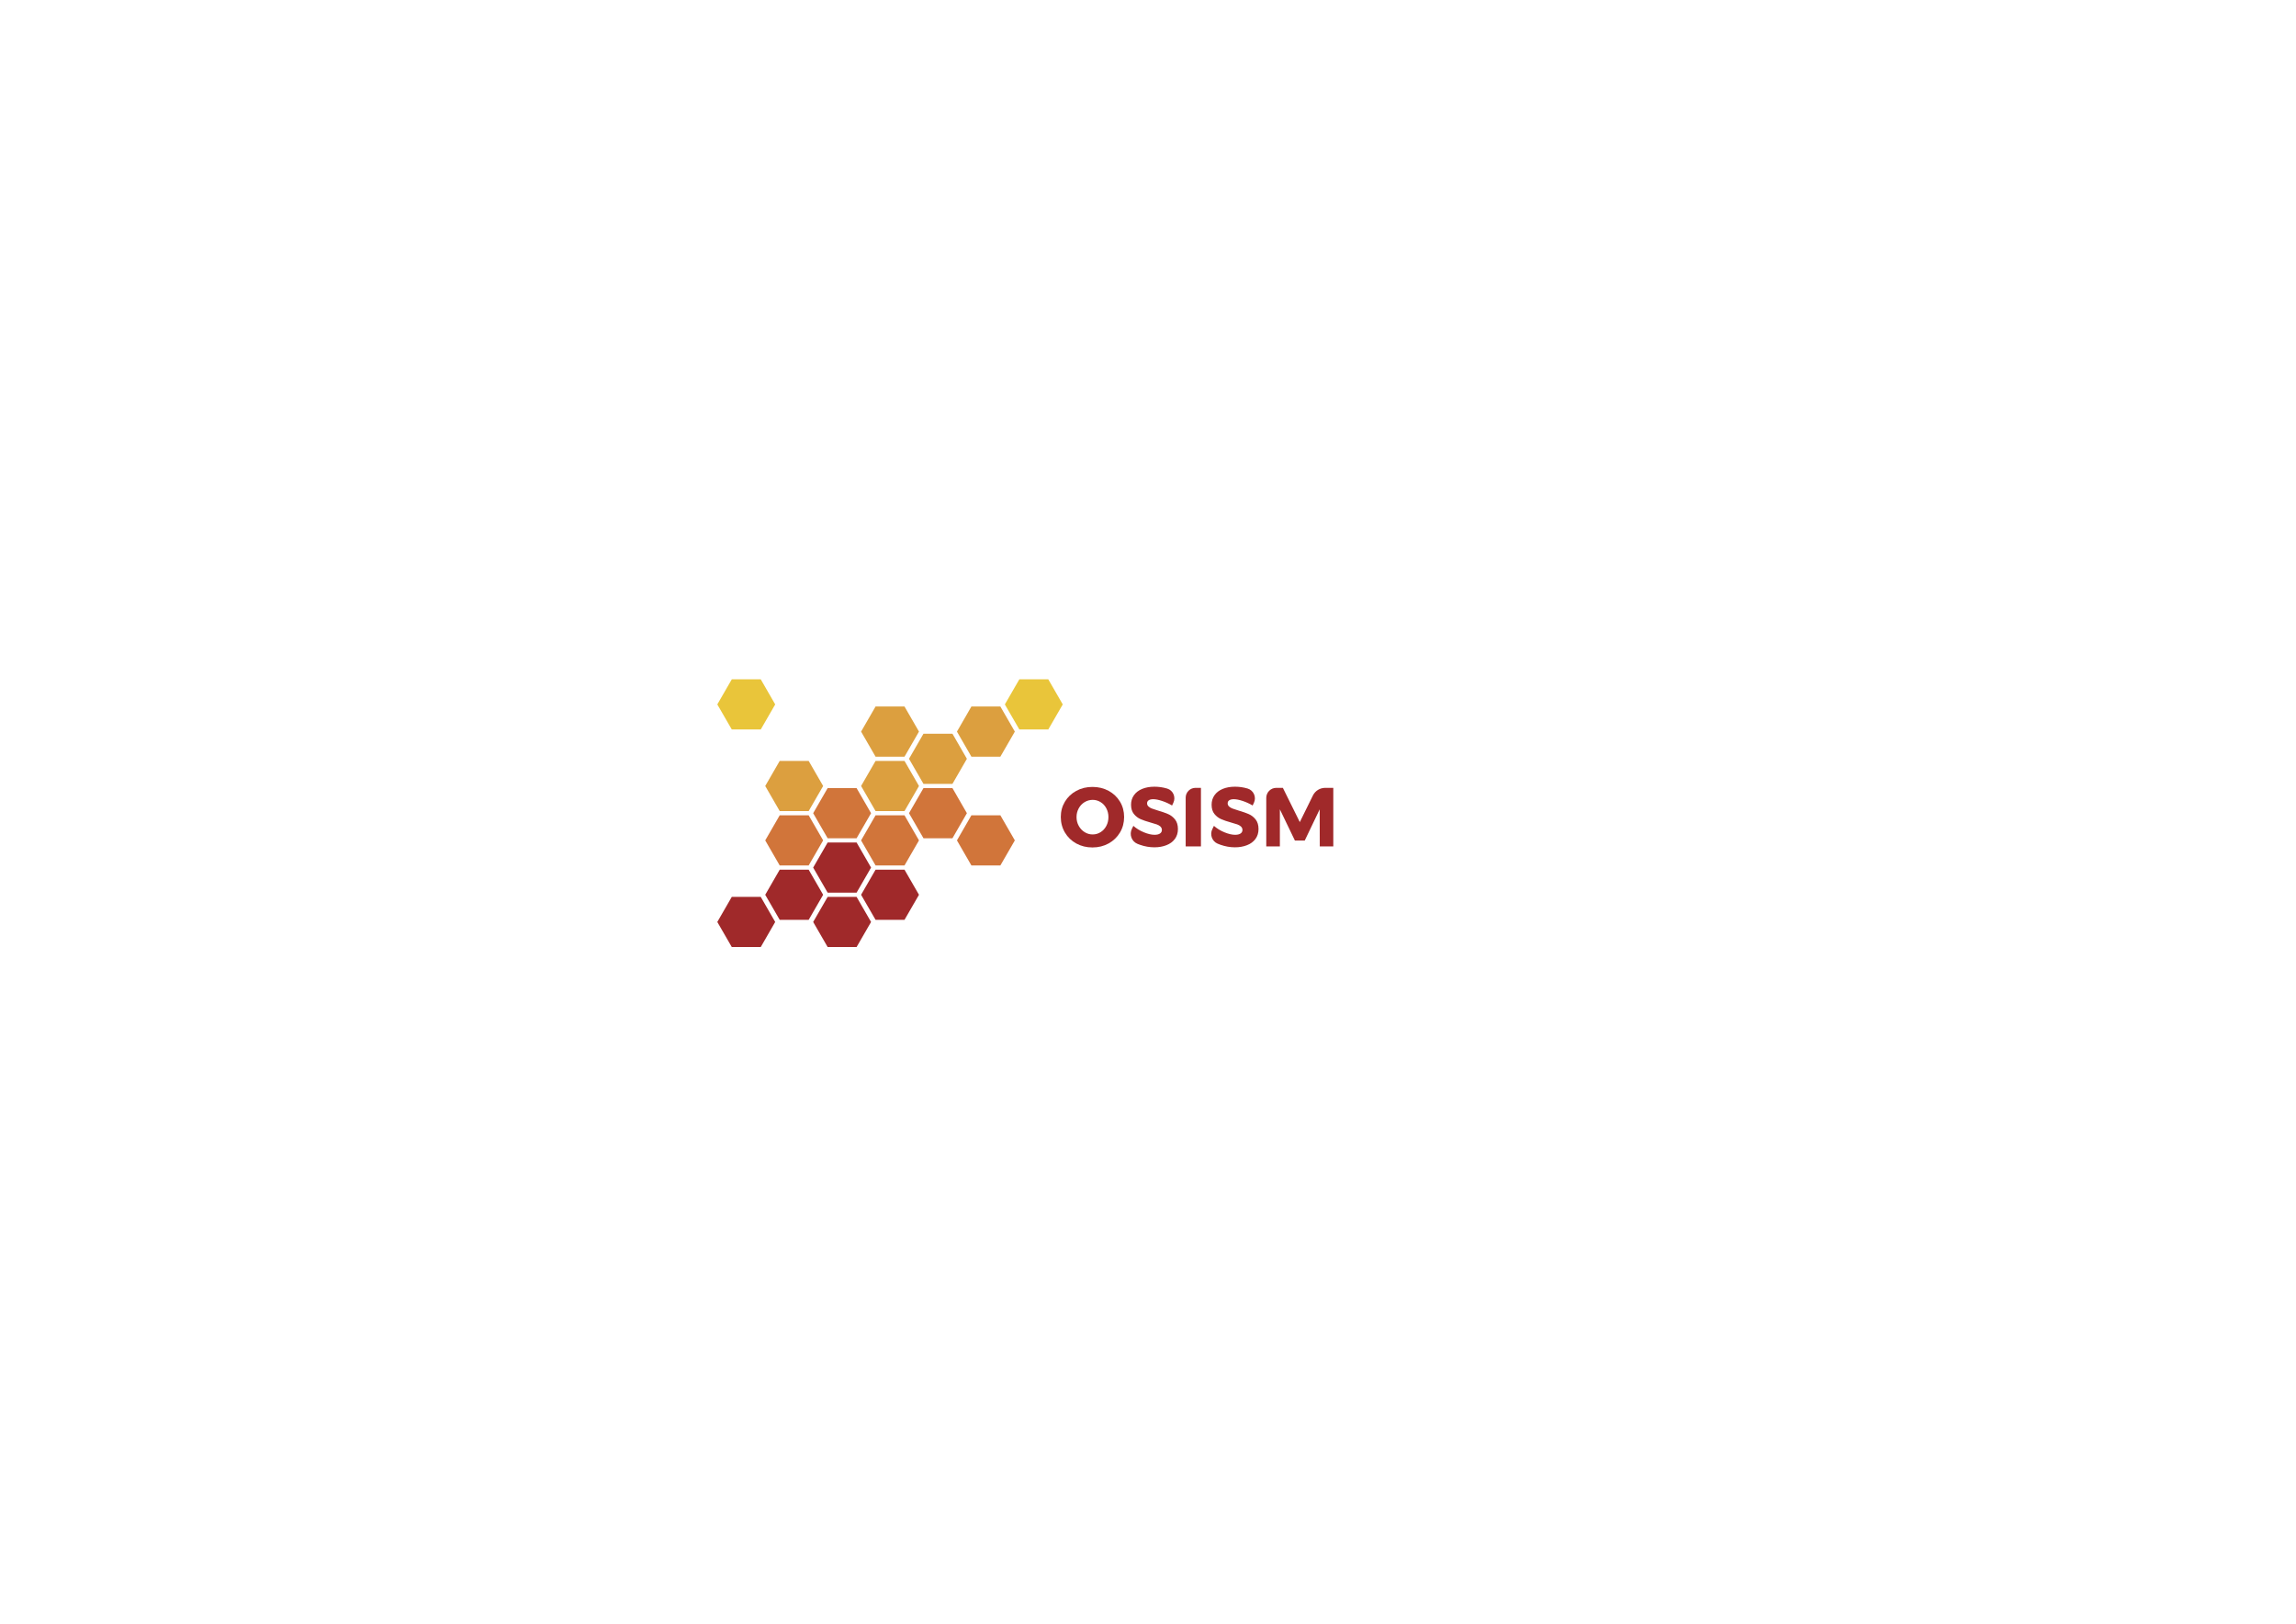
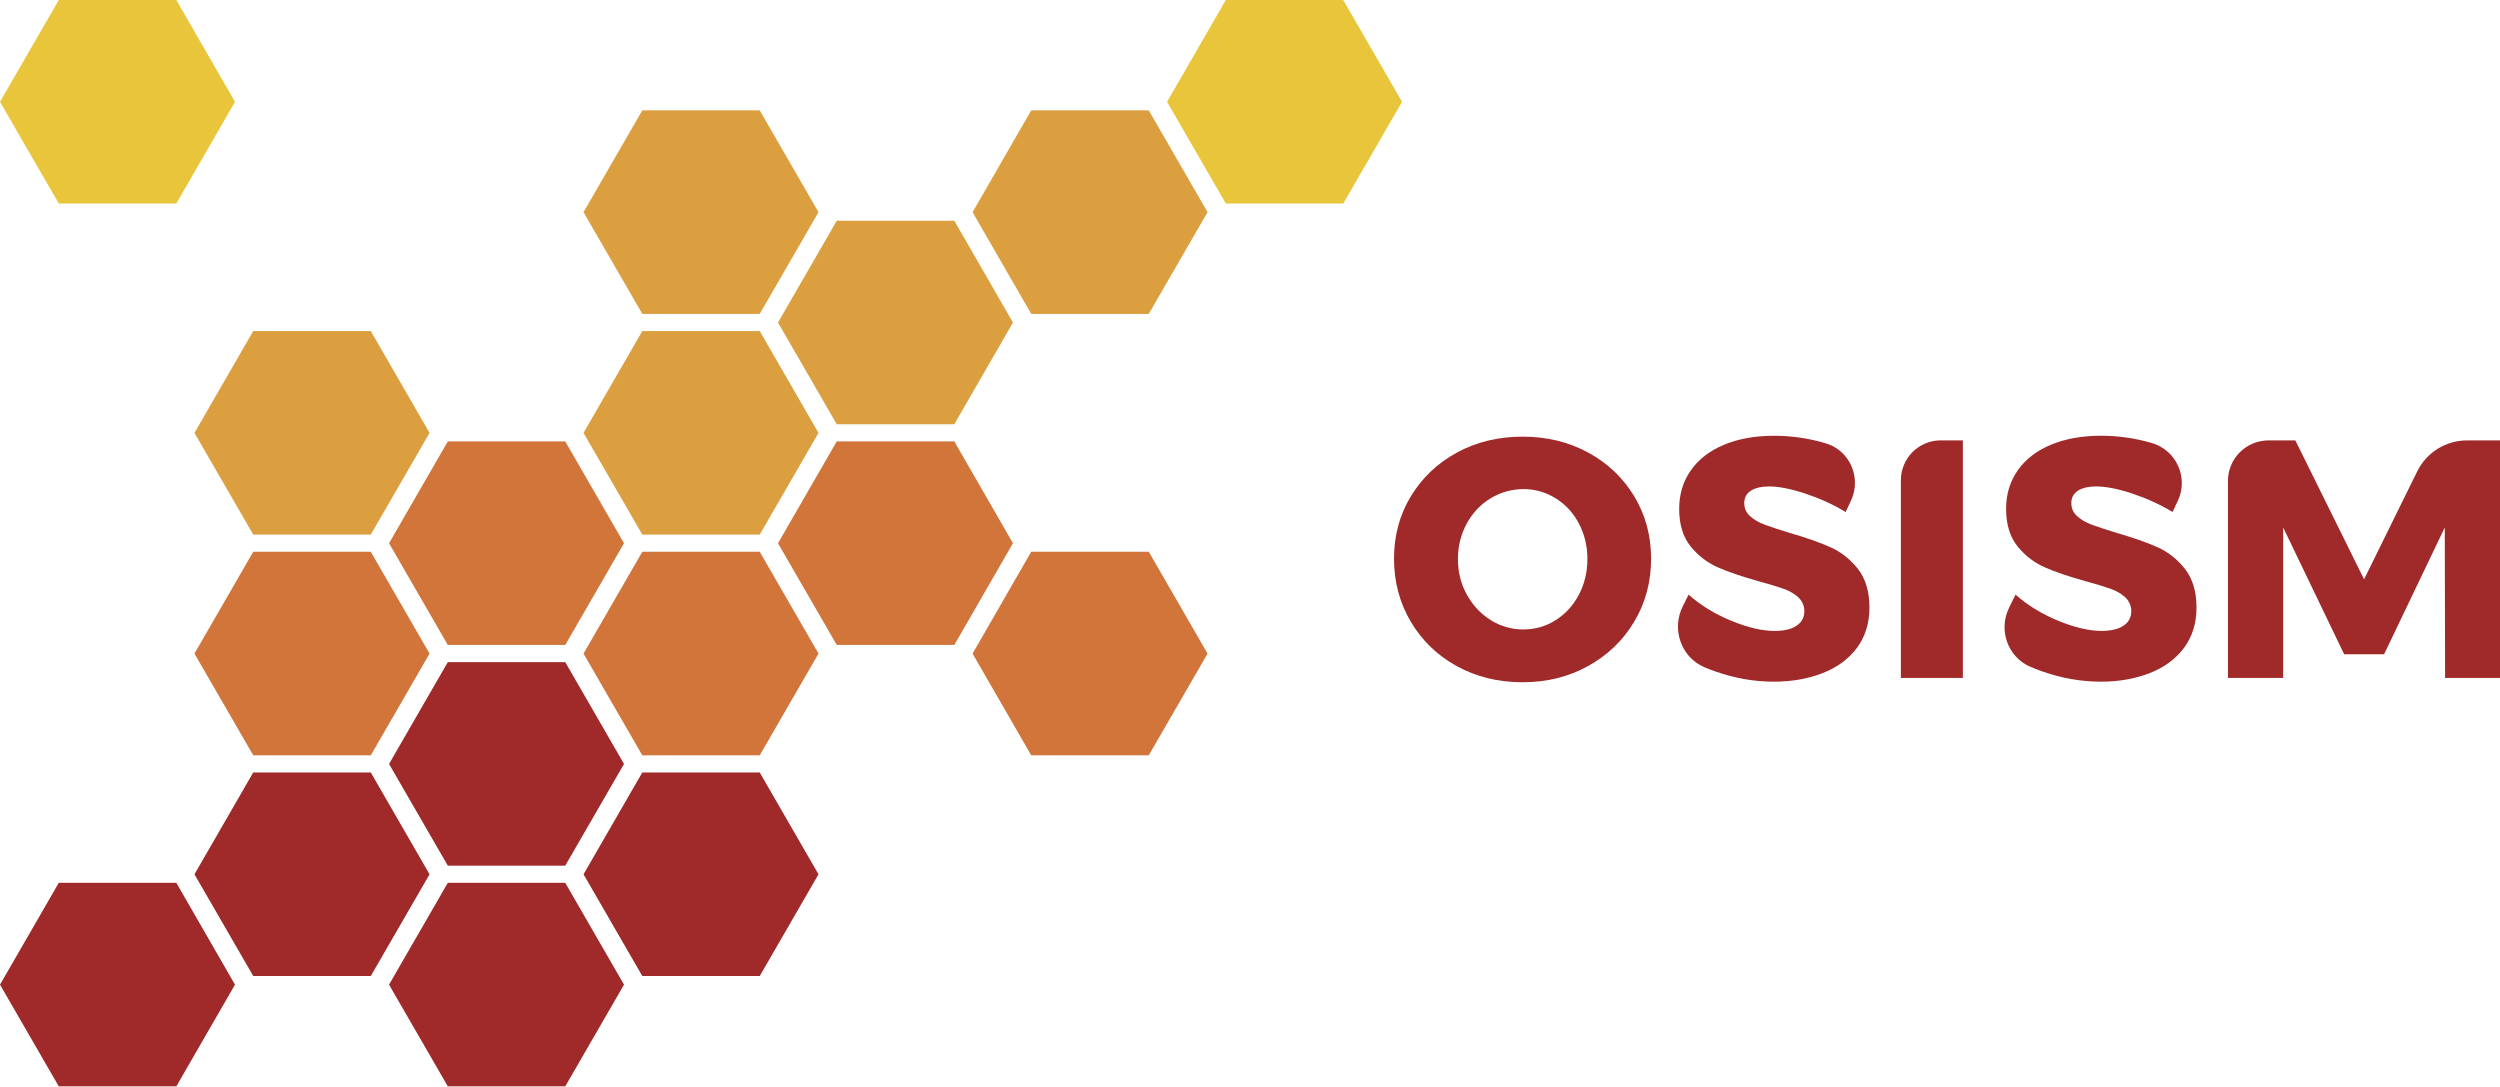
- <svg xmlns="http://www.w3.org/2000/svg" version="1.1" id="Ebene_1" x="0px" y="0px" viewBox="0 0 841.89 595.28" style="enable-background:new 0 0 841.89 595.28;" xml:space="preserve">
+ <svg xmlns="http://www.w3.org/2000/svg" version="1.1" id="Ebene_1" x="0px" y="0px" viewBox="0 0 8192 3559.8" style="enable-background:new 0 0 8192 3559.8;" xml:space="preserve">
  <style type="text/css">
	.st0{fill:#A0292A;}
- 	.st1{fill:#E9C53A;}
- 	.st2{fill:#D1753A;}
+ 	.st1{fill:#E9C53C;}
+ 	.st2{fill:#D1753B;}
	.st3{fill:#DC9F3F;}
</style>
-   <path class="st0" d="M406.51,289.94c1.77,0.96,3.15,2.28,4.16,3.95c1.01,1.67,1.52,3.55,1.52,5.63c0,2.1-0.51,4-1.52,5.69  c-1.01,1.7-2.4,3.03-4.16,4.01c-1.77,0.98-3.74,1.47-5.93,1.47s-4.16-0.48-5.93-1.45c-1.77-0.97-3.15-2.31-4.16-4.01  c-1.01-1.7-1.52-3.61-1.52-5.71c0-2.08,0.51-3.96,1.52-5.63c1.01-1.67,2.4-2.99,4.16-3.95s3.74-1.44,5.93-1.44  S404.75,288.98,406.51,289.94z M397.7,294.07c-0.91,0.55-1.63,1.31-2.16,2.28c-0.53,0.97-0.8,2.04-0.8,3.2  c0,1.18,0.27,2.26,0.81,3.23c0.54,0.97,1.26,1.74,2.16,2.3c0.9,0.56,1.88,0.84,2.94,0.84c1.06,0,2.04-0.28,2.92-0.84  c0.89-0.56,1.59-1.33,2.1-2.3c0.51-0.97,0.77-2.05,0.77-3.23c0-1.16-0.26-2.23-0.77-3.2c-0.51-0.97-1.21-1.73-2.1-2.28  c-0.89-0.55-1.86-0.83-2.92-0.83C399.59,293.25,398.6,293.52,397.7,294.07z" />
-   <path class="st0" d="M426.11,293.64c-1.3-0.43-2.38-0.64-3.26-0.64c-0.69,0-1.24,0.13-1.64,0.38c-0.4,0.26-0.6,0.63-0.6,1.12  c0,0.47,0.17,0.86,0.52,1.18c0.35,0.32,0.78,0.57,1.29,0.76c0.51,0.19,1.26,0.44,2.27,0.75c1.49,0.43,2.72,0.86,3.69,1.29  c0.97,0.43,1.8,1.09,2.5,1.97c0.69,0.89,1.04,2.05,1.04,3.48c0,1.43-0.38,2.65-1.13,3.66c-0.76,1.01-1.79,1.77-3.11,2.28  c-1.32,0.51-2.78,0.77-4.39,0.77c-1.78,0-3.55-0.31-5.31-0.93c-0.33-0.12-0.65-0.24-0.96-0.37c-2.12-0.9-3-3.44-1.97-5.51l0.53-1.06  c1.08,0.96,2.36,1.75,3.84,2.36c1.48,0.61,2.79,0.92,3.93,0.92c0.84,0,1.5-0.15,1.97-0.46c0.48-0.31,0.72-0.75,0.72-1.34  c0-0.49-0.23-0.97-0.61-1.29c-0.35-0.3-0.77-0.54-1.28-0.72c-0.54-0.19-1.3-0.42-2.28-0.69c-1.47-0.41-2.68-0.82-3.64-1.24  c-0.96-0.42-1.78-1.05-2.47-1.9c-0.68-0.85-1.03-1.97-1.03-3.38c0-1.33,0.35-2.49,1.06-3.49c0.7-1,1.7-1.77,3-2.31  c1.3-0.54,2.8-0.81,4.52-0.81c1.55,0,3.08,0.22,4.59,0.66c0.03,0.01,0.06,0.02,0.09,0.03c2.18,0.65,3.23,3.13,2.26,5.18l-0.48,1.02  C428.63,294.62,427.41,294.07,426.11,293.64z" />
-   <path class="st0" d="M438.36,288.84h2v21.46h-5.6v-17.86C434.76,290.45,436.37,288.84,438.36,288.84z" />
-   <path class="st0" d="M455.66,293.64c-1.3-0.43-2.38-0.64-3.26-0.64c-0.69,0-1.24,0.13-1.64,0.38c-0.4,0.26-0.6,0.63-0.6,1.12  c0,0.47,0.17,0.86,0.52,1.18c0.35,0.32,0.78,0.57,1.29,0.76c0.51,0.19,1.26,0.44,2.27,0.75c1.49,0.43,2.72,0.86,3.69,1.29  c0.97,0.43,1.8,1.09,2.5,1.97c0.69,0.89,1.04,2.05,1.04,3.48c0,1.43-0.38,2.65-1.13,3.66c-0.76,1.01-1.79,1.77-3.11,2.28  c-1.32,0.51-2.78,0.77-4.39,0.77c-1.78,0-3.55-0.31-5.31-0.93c-0.37-0.13-0.73-0.27-1.08-0.42c-2.05-0.88-2.9-3.34-1.91-5.34  l0.58-1.18c1.08,0.96,2.36,1.75,3.84,2.36c1.48,0.61,2.79,0.92,3.93,0.92c0.84,0,1.5-0.15,1.97-0.46c0.48-0.31,0.72-0.75,0.72-1.34  c0-0.49-0.23-0.97-0.61-1.29c-0.35-0.3-0.77-0.54-1.28-0.72c-0.54-0.19-1.3-0.42-2.28-0.69c-1.47-0.41-2.68-0.82-3.64-1.24  c-0.96-0.42-1.78-1.05-2.47-1.9c-0.68-0.85-1.03-1.97-1.03-3.38c0-1.33,0.35-2.49,1.06-3.49c0.7-1,1.7-1.77,3-2.31  c1.3-0.54,2.8-0.81,4.52-0.81c1.55,0,3.08,0.22,4.59,0.66l0,0c2.22,0.65,3.33,3.13,2.35,5.22l-0.48,1.01  C458.17,294.62,456.95,294.07,455.66,293.64z" />
-   <path class="st0" d="M467.98,288.84h2.42l6.21,12.55l4.8-9.75c0.85-1.72,2.59-2.8,4.51-2.8h2.97v21.46h-4.96l-0.03-13.59  l-5.48,11.45h-3.61l-5.51-11.45v13.59h-4.99v-17.79C464.31,290.48,465.95,288.84,467.98,288.84z" />
-   <polygon class="st1" points="373.77,249.05 384.38,249.05 389.69,258.25 384.38,267.44 373.77,267.44 368.46,258.25 " />
-   <polygon class="st2" points="356.19,298.9 366.81,298.9 372.12,308.1 366.81,317.29 356.19,317.29 350.89,308.1 " />
-   <polygon class="st3" points="356.19,259.02 366.81,259.02 372.12,268.22 366.81,277.41 356.19,277.41 350.89,268.22 " />
-   <polygon class="st2" points="338.62,288.93 349.24,288.93 354.54,298.13 349.24,307.32 338.62,307.32 333.31,298.13 " />
-   <polygon class="st3" points="338.62,268.99 349.24,268.99 354.54,278.19 349.24,287.38 338.62,287.38 333.31,278.19 " />
-   <polygon class="st0" points="321.05,318.84 331.66,318.84 336.97,328.04 331.66,337.23 321.05,337.23 315.74,328.04 " />
-   <polygon class="st2" points="321.05,298.9 331.66,298.9 336.97,308.1 331.66,317.29 321.05,317.29 315.74,308.1 " />
-   <polygon class="st3" points="321.05,278.96 331.66,278.96 336.97,288.16 331.66,297.35 321.05,297.35 315.74,288.16 " />
-   <polygon class="st3" points="321.05,259.02 331.66,259.02 336.97,268.22 331.66,277.41 321.05,277.41 315.74,268.22 " />
-   <polygon class="st0" points="303.48,328.81 314.09,328.81 319.4,338.01 314.09,347.2 303.48,347.2 298.17,338.01 " />
-   <polygon class="st0" points="303.48,308.87 314.09,308.87 319.4,318.07 314.09,327.26 303.48,327.26 298.17,318.07 " />
-   <polygon class="st2" points="303.48,288.93 314.09,288.93 319.4,298.13 314.09,307.32 303.48,307.32 298.17,298.13 " />
-   <polygon class="st0" points="285.9,318.84 296.52,318.84 301.83,328.04 296.52,337.23 285.9,337.23 280.59,328.04 " />
-   <polygon class="st2" points="285.9,298.9 296.52,298.9 301.83,308.1 296.52,317.29 285.9,317.29 280.59,308.1 " />
-   <polygon class="st3" points="285.9,278.96 296.52,278.96 301.83,288.16 296.52,297.35 285.9,297.35 280.59,288.16 " />
-   <polygon class="st0" points="268.33,328.81 278.95,328.81 284.25,338.01 278.95,347.2 268.33,347.2 263.02,338.01 " />
-   <polygon class="st1" points="268.33,249.05 278.95,249.05 284.25,258.25 278.95,267.44 268.33,267.44 263.02,258.25 " />
+   <path class="st0" d="M5204.2,1483c64.2,34.8,114.2,82.7,150.9,143.3c36.6,60.6,55.2,128.8,55.2,204.2c0,76.2-18.4,145-55.2,206.4  c-36.6,61.7-87,109.9-150.9,145.4c-64.2,35.6-135.6,53.3-215.1,53.3s-150.9-17.4-215.1-52.6c-64.2-35.2-114.2-83.8-150.9-145.4  c-36.6-61.7-55.2-130.9-55.2-207.1c0-75.4,18.4-143.5,55.2-204.2c36.6-60.6,86.9-108.3,150.9-143.3c63.8-34.8,135.5-52.2,215.1-52.2  C5068.6,1430.8,5140.2,1448.2,5204.2,1483z M4884.6,1632.8c-33,19.9-59.1,47.5-78.3,82.7c-19.2,35.2-29,74-29,116.1  c0,42.8,9.8,82,29.4,117.1c19.6,35.2,45.7,63.1,78.3,83.4c31.9,20.1,68.9,30.7,106.6,30.5c38.4,0,74-10.2,105.9-30.5  c32.3-20.3,57.7-48.2,76.2-83.4c18.5-35.2,27.9-74.3,27.9-117.1c0-42.1-9.4-80.9-27.9-116.1s-43.9-62.7-76.2-82.7  c-31.7-19.9-68.4-30.3-105.9-30.1C4953.2,1603.1,4917.3,1612.9,4884.6,1632.8z" />
+   <path class="st0" d="M5915.1,1617.2c-47.2-15.6-86.3-23.2-118.2-23.2c-25,0-45,4.7-59.5,13.8c-14.5,9.4-21.8,22.8-21.8,40.6  c0,17,6.2,31.1,18.9,42.8c12.7,11.7,28.3,20.7,46.8,27.6c18.5,6.9,45.7,16,82.3,27.2c54,15.6,98.7,31.2,133.8,46.8  c35.2,15.6,65.3,39.5,90.7,71.4c25,32.3,37.7,74.3,37.7,126.2c0,51.9-13.8,96.1-41,132.7c-27.6,36.6-65,64.2-112.8,82.7  c-47.8,18.5-100.8,27.9-159.2,27.9c-64.6,0-128.8-11.2-192.6-33.7c-12-4.4-23.6-8.7-34.8-13.4c-76.9-32.6-108.8-124.8-71.4-199.8  l19.2-38.4c39.1,34.8,85.6,63.4,139.3,85.6c53.7,22.1,101.2,33.4,142.5,33.4c30.5,0,54.4-5.4,71.4-16.7  c17.4-11.2,26.1-27.2,26.1-48.6c0-17.8-8.3-35.2-22.1-46.8c-12.7-10.9-27.9-19.6-46.4-26.1c-19.6-6.9-47.1-15.2-82.7-25  c-53.3-14.9-97.2-29.7-132-45c-34.8-15.2-64.6-38.1-89.6-68.9c-24.7-30.8-37.4-71.4-37.4-122.6c0-48.2,12.7-90.3,38.4-126.6  c25.4-36.3,61.7-64.2,108.8-83.8c47.2-19.6,101.5-29.4,163.9-29.4c56.3,0,112.4,8.1,166.5,23.9l3.3,1.1  c79.1,23.6,117.1,113.5,82,187.9l-17.4,37C6006.5,1652.8,5962.2,1632.8,5915.1,1617.2z" />
+   <path class="st0" d="M6359.4,1443.1h72.5v778.3h-203.1v-647.8c0-72.1,58.3-130.5,130.4-130.6  C6359.2,1443.1,6359.3,1443.1,6359.4,1443.1z" />
+   <path class="st0" d="M6986.8,1617.2c-47.2-15.6-86.3-23.2-118.2-23.2c-25,0-45,4.7-59.5,13.8c-14.5,9.4-21.8,22.8-21.8,40.6  c0,17,6.2,31.1,18.9,42.8c12.7,11.7,28.3,20.7,46.8,27.6s45.7,16,82.3,27.2c54,15.6,98.6,31.2,133.8,46.8  c35.2,15.6,65.3,39.5,90.7,71.4c25,32.3,37.7,74.3,37.7,126.2c0,51.9-13.8,96.1-41,132.7c-27.6,36.6-65,64.2-112.8,82.7  c-47.8,18.5-100.8,27.9-159.2,27.9c-64.6,0-128.8-11.2-192.6-33.7c-13.4-4.7-26.5-9.8-39.1-15.2c-74.3-31.9-105.2-121.1-69.3-193.7  l21-42.8c39.1,34.8,85.6,63.4,139.3,85.6c53.7,22.1,101.2,33.4,142.5,33.4c30.5,0,54.4-5.4,71.4-16.7c17.4-11.2,26.1-27.2,26.1-48.6  c0-17.8-8.3-35.2-22.1-46.8c-12.7-10.9-27.9-19.6-46.4-26.1c-19.6-6.9-47.1-15.2-82.7-25c-53.3-14.9-97.2-29.7-132-45  c-34.8-15.2-64.6-38.1-89.6-68.9c-24.7-30.8-37.4-71.4-37.4-122.6c0-48.2,12.7-90.3,38.4-126.6c25.4-36.3,61.7-64.2,108.8-83.8  c47.2-19.6,101.6-29.4,163.9-29.4c56.3,0,112.4,8.1,166.5,23.9l0,0c80.5,23.6,120.8,113.5,85.2,189.3l-17.4,36.6  C7077.8,1652.8,7033.6,1632.8,6986.8,1617.2z" />
+   <path class="st0" d="M7433.6,1443.1h87.8l225.2,455.2l174.1-353.6c30.7-62.3,94.1-101.7,163.6-101.6H8192v778.3h-179.9l-1.1-492.9  l-198.8,415.3h-130.9l-199.8-415.3v492.9h-181v-645.2c-0.1-73.4,59.4-133,132.8-133.1C7433.4,1443.1,7433.5,1443.1,7433.6,1443.1z" />
+   <polygon class="st1" points="4016.8,0 4401.6,0 4594.2,333.7 4401.6,667 4016.8,667 3824.2,333.7 " />
+   <polygon class="st2" points="3379.1,1808 3764.3,1808 3956.9,2141.7 3764.3,2475 3379.1,2475 3186.9,2141.7 " />
+   <polygon class="st3" points="3379.1,361.6 3764.3,361.6 3956.9,695.3 3764.3,1028.6 3379.1,1028.6 3186.9,695.3 " />
+   <polygon class="st2" points="2741.9,1446.4 3127.1,1446.4 3319.3,1780.1 3127.1,2113.4 2741.9,2113.4 2549.3,1780.1 " />
+   <polygon class="st3" points="2741.9,723.2 3127.1,723.2 3319.3,1056.9 3127.1,1390.2 2741.9,1390.2 2549.3,1056.9 " />
+   <polygon class="st0" points="2104.7,2531.2 2489.5,2531.2 2682.1,2864.9 2489.5,3198.2 2104.7,3198.2 1912.1,2864.9 " />
+   <polygon class="st2" points="2104.7,1808 2489.5,1808 2682.1,2141.7 2489.5,2475 2104.7,2475 1912.1,2141.7 " />
+   <polygon class="st3" points="2104.7,1084.8 2489.5,1084.8 2682.1,1418.5 2489.5,1751.8 2104.7,1751.8 1912.1,1418.5 " />
+   <polygon class="st3" points="2104.7,361.6 2489.5,361.6 2682.1,695.3 2489.5,1028.6 2104.7,1028.6 1912.1,695.3 " />
+   <polygon class="st0" points="1467.4,2892.8 1852.2,2892.8 2044.8,3226.5 1852.2,3559.8 1467.4,3559.8 1274.8,3226.5 " />
+   <polygon class="st0" points="1467.4,2169.6 1852.2,2169.6 2044.8,2503.3 1852.2,2836.6 1467.4,2836.6 1274.8,2503.3 " />
+   <polygon class="st2" points="1467.4,1446.4 1852.2,1446.4 2044.8,1780.1 1852.2,2113.4 1467.4,2113.4 1274.8,1780.1 " />
+   <polygon class="st0" points="829.8,2531.2 1215,2531.2 1407.6,2864.9 1215,3198.2 829.8,3198.2 637.2,2864.9 " />
+   <polygon class="st2" points="829.8,1808 1215,1808 1407.6,2141.7 1215,2475 829.8,2475 637.2,2141.7 " />
+   <polygon class="st3" points="829.8,1084.8 1215,1084.8 1407.6,1418.5 1215,1751.8 829.8,1751.8 637.2,1418.5 " />
+   <polygon class="st0" points="192.6,2892.8 577.8,2892.8 770,3226.5 577.8,3559.8 192.6,3559.8 0,3226.5 " />
+   <polygon class="st1" points="192.6,0 577.8,0 770,333.7 577.8,667 192.6,667 0,333.7 " />
</svg>
